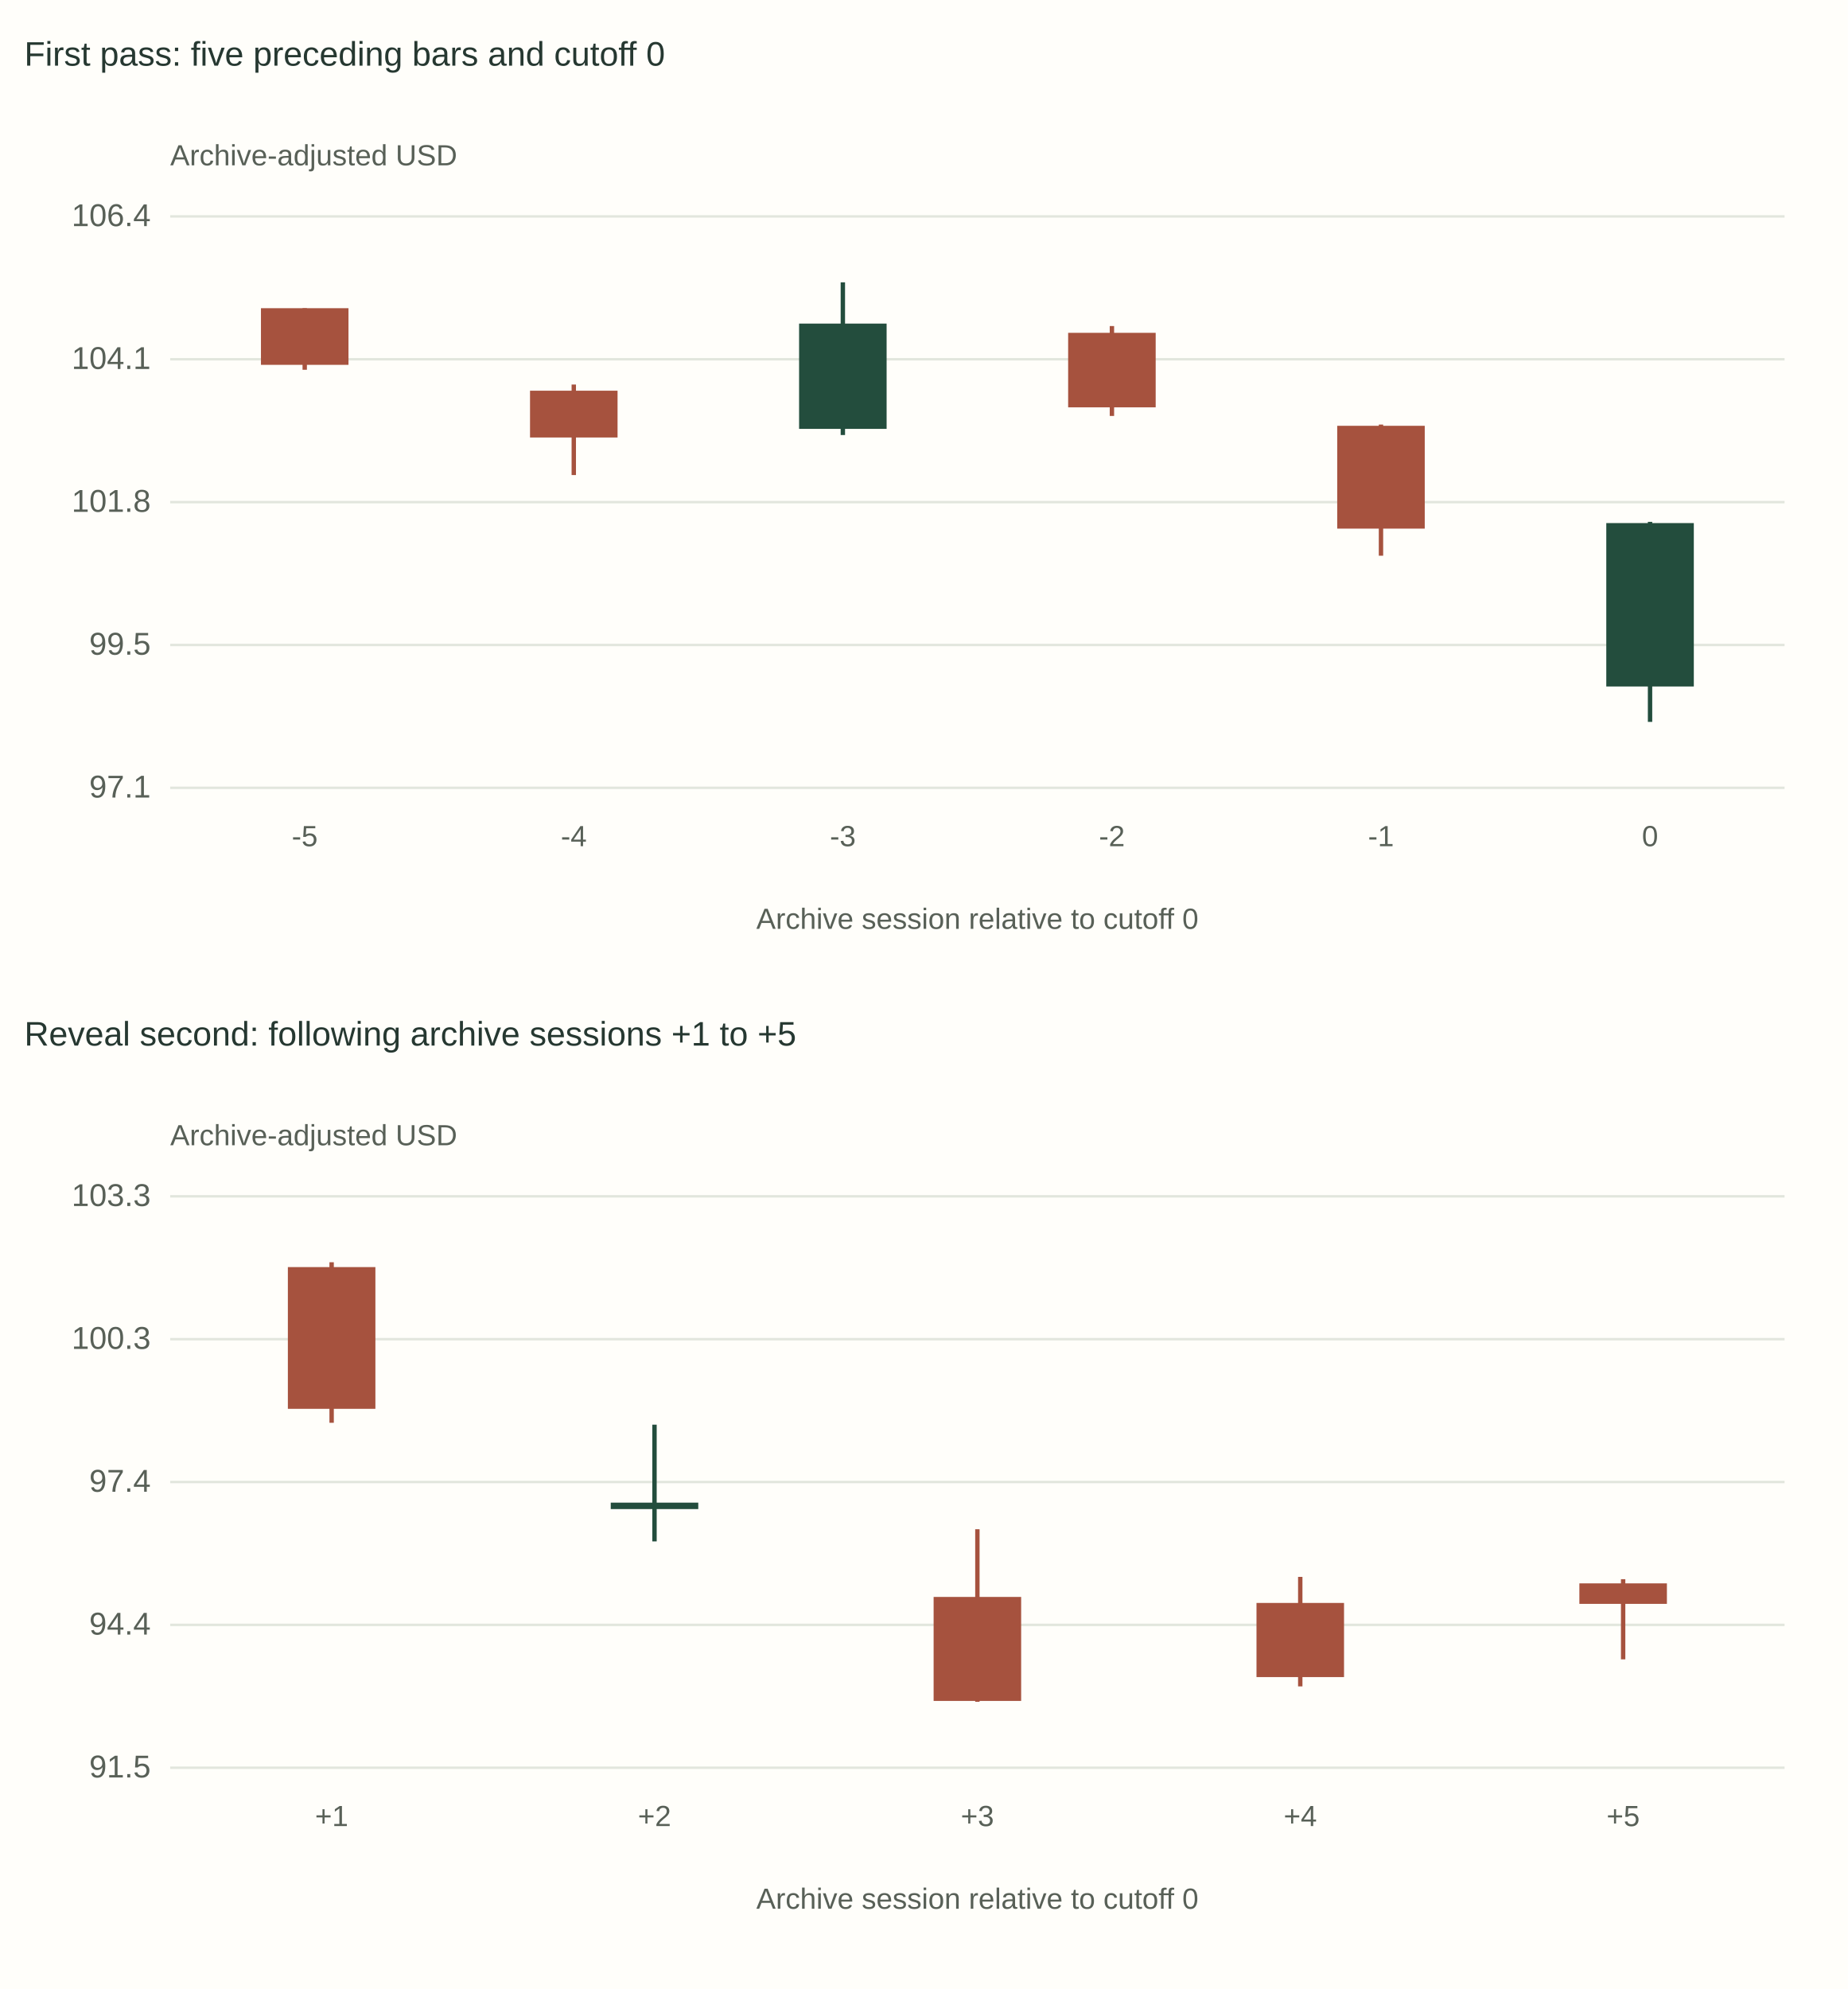
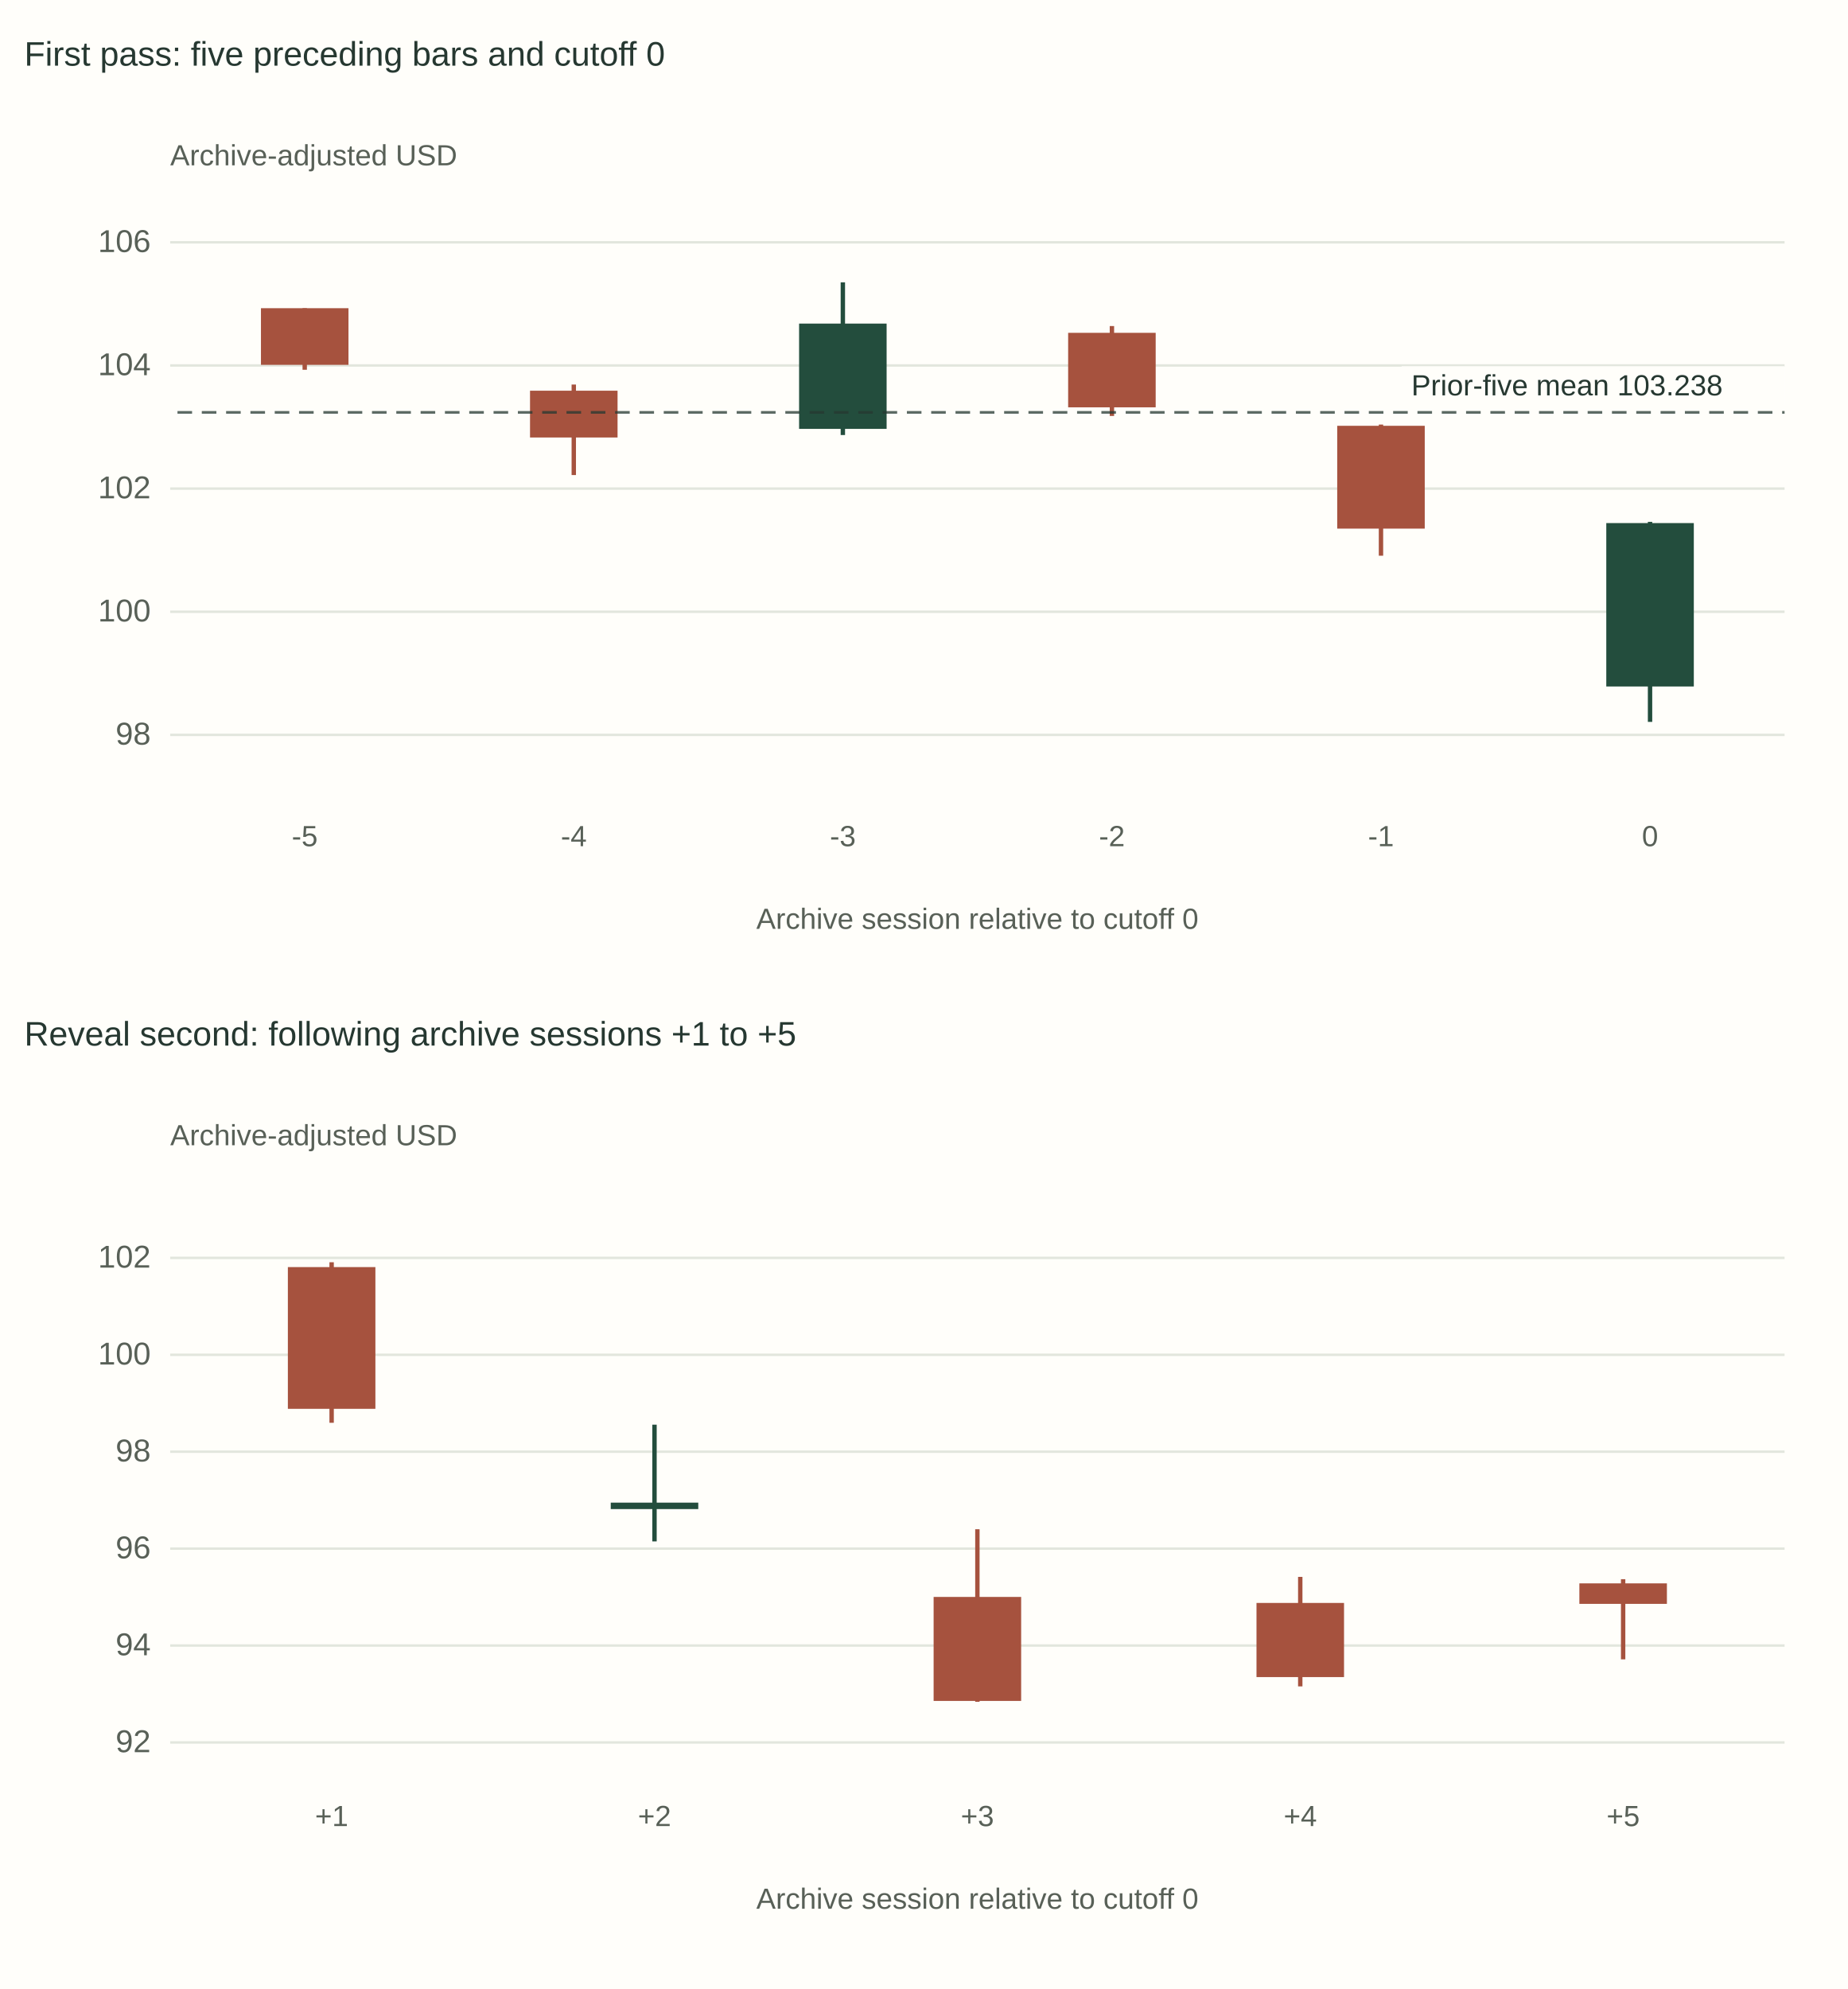
<svg xmlns="http://www.w3.org/2000/svg" viewBox="0 0 760 818" role="img" aria-label="AAPL January: a completed skip · 2016-01-04">
  <style>.af-text{font-family:Arial,sans-serif;fill:#263831}</style>
  <rect width="760" height="818" fill="#fffefa" />
  <text class="af-text" x="10" y="27" text-anchor="start" style="font-size:14px;font-weight:500;fill:#263831;">First pass: five preceding bars and cutoff 0</text>
  <g transform="translate(0 50)">
    <text class="af-text" x="70" y="18" text-anchor="start" style="font-size:12px;font-weight:400;fill:#586057;">Archive-adjusted USD</text>
-     <line x1="70" y1="274" x2="734" y2="274" stroke="#e2e6dd" />
-     <text class="af-text" x="62" y="278" text-anchor="end" style="font-size:13px;font-weight:400;fill:#586057;">97.1</text>
-     <line x1="70" y1="215.25" x2="734" y2="215.25" stroke="#e2e6dd" />
-     <text class="af-text" x="62" y="219.25" text-anchor="end" style="font-size:13px;font-weight:400;fill:#586057;">99.5</text>
-     <line x1="70" y1="156.5" x2="734" y2="156.5" stroke="#e2e6dd" />
-     <text class="af-text" x="62" y="160.5" text-anchor="end" style="font-size:13px;font-weight:400;fill:#586057;">101.8</text>
-     <line x1="70" y1="97.75" x2="734" y2="97.75" stroke="#e2e6dd" />
-     <text class="af-text" x="62" y="101.75" text-anchor="end" style="font-size:13px;font-weight:400;fill:#586057;">104.1</text>
-     <line x1="70" y1="39" x2="734" y2="39" stroke="#e2e6dd" />
-     <text class="af-text" x="62" y="43" text-anchor="end" style="font-size:13px;font-weight:400;fill:#586057;">106.4</text>
+     <line x1="70" y1="252.227" x2="734" y2="252.227" stroke="#e2e6dd" />
+     <text class="af-text" x="62" y="256.227" text-anchor="end" style="font-size:13px;font-weight:400;fill:#586057;">98</text>
+     <line x1="70" y1="201.585" x2="734" y2="201.585" stroke="#e2e6dd" />
+     <text class="af-text" x="62" y="205.585" text-anchor="end" style="font-size:13px;font-weight:400;fill:#586057;">100</text>
+     <line x1="70" y1="150.942" x2="734" y2="150.942" stroke="#e2e6dd" />
+     <text class="af-text" x="62" y="154.942" text-anchor="end" style="font-size:13px;font-weight:400;fill:#586057;">102</text>
+     <line x1="70" y1="100.299" x2="734" y2="100.299" stroke="#e2e6dd" />
+     <text class="af-text" x="62" y="104.299" text-anchor="end" style="font-size:13px;font-weight:400;fill:#586057;">104</text>
+     <line x1="70" y1="49.656" x2="734" y2="49.656" stroke="#e2e6dd" />
+     <text class="af-text" x="62" y="53.656" text-anchor="end" style="font-size:13px;font-weight:400;fill:#586057;">106</text>
    <line x1="125.333" y1="76.75" x2="125.333" y2="102.072" stroke="#a6523e" stroke-width="1.8" />
    <rect x="107.333" y="76.75" width="36" height="23.296" fill="#a6523e" />
    <text class="af-text" x="125.333" y="298" text-anchor="middle" style="font-size:12px;font-weight:400;fill:#586057;">-5</text>
    <line x1="236" y1="108.149" x2="236" y2="145.371" stroke="#a6523e" stroke-width="1.8" />
    <rect x="218" y="110.681" width="36" height="19.244" fill="#a6523e" />
    <text class="af-text" x="236" y="298" text-anchor="middle" style="font-size:12px;font-weight:400;fill:#586057;">-4</text>
    <line x1="346.667" y1="66.115" x2="346.667" y2="128.912" stroke="#234d3d" stroke-width="1.8" />
    <rect x="328.667" y="83.081" width="36" height="43.3" fill="#234d3d" />
    <text class="af-text" x="346.667" y="298" text-anchor="middle" style="font-size:12px;font-weight:400;fill:#586057;">-3</text>
    <line x1="457.333" y1="84.094" x2="457.333" y2="121.063" stroke="#a6523e" stroke-width="1.8" />
    <rect x="439.333" y="86.879" width="36" height="30.639" fill="#a6523e" />
    <text class="af-text" x="457.333" y="298" text-anchor="middle" style="font-size:12px;font-weight:400;fill:#586057;">-2</text>
    <line x1="568" y1="124.608" x2="568" y2="178.542" stroke="#a6523e" stroke-width="1.8" />
    <rect x="550" y="125.114" width="36" height="42.287" fill="#a6523e" />
    <text class="af-text" x="568" y="298" text-anchor="middle" style="font-size:12px;font-weight:400;fill:#586057;">-1</text>
    <line x1="678.667" y1="164.615" x2="678.667" y2="246.885" stroke="#234d3d" stroke-width="1.8" />
    <rect x="660.667" y="165.122" width="36" height="67.203" fill="#234d3d" />
    <text class="af-text" x="678.667" y="298" text-anchor="middle" style="font-size:12px;font-weight:400;fill:#586057;">0</text>
+     <line x1="73" y1="119.594" x2="734" y2="119.594" stroke="#263831" stroke-width="1.1" stroke-dasharray="6 4" opacity=".75" />
+     <rect x="576.48" y="100.594" width="157.52" height="16" fill="#fffefa" opacity=".92" />
+     <text class="af-text" x="580.48" y="112.594" text-anchor="start" style="font-size:12px;font-weight:500;fill:#263831;">Prior-five mean 103.238</text>
    <text class="af-text" x="402" y="332" text-anchor="middle" style="font-size:12px;font-weight:400;fill:#586057;">Archive session relative to cutoff 0</text>
  </g>
  <text class="af-text" x="10" y="430" text-anchor="start" style="font-size:14px;font-weight:500;fill:#263831;">Reveal second: following archive sessions +1 to +5</text>
  <g transform="translate(0 453)">
    <text class="af-text" x="70" y="18" text-anchor="start" style="font-size:12px;font-weight:400;fill:#586057;">Archive-adjusted USD</text>
-     <line x1="70" y1="274" x2="734" y2="274" stroke="#e2e6dd" />
-     <text class="af-text" x="62" y="278" text-anchor="end" style="font-size:13px;font-weight:400;fill:#586057;">91.5</text>
-     <line x1="70" y1="215.25" x2="734" y2="215.25" stroke="#e2e6dd" />
-     <text class="af-text" x="62" y="219.25" text-anchor="end" style="font-size:13px;font-weight:400;fill:#586057;">94.4</text>
-     <line x1="70" y1="156.5" x2="734" y2="156.5" stroke="#e2e6dd" />
-     <text class="af-text" x="62" y="160.5" text-anchor="end" style="font-size:13px;font-weight:400;fill:#586057;">97.4</text>
-     <line x1="70" y1="97.75" x2="734" y2="97.75" stroke="#e2e6dd" />
-     <text class="af-text" x="62" y="101.75" text-anchor="end" style="font-size:13px;font-weight:400;fill:#586057;">100.3</text>
-     <line x1="70" y1="39" x2="734" y2="39" stroke="#e2e6dd" />
-     <text class="af-text" x="62" y="43" text-anchor="end" style="font-size:13px;font-weight:400;fill:#586057;">103.3</text>
+     <line x1="70" y1="263.604" x2="734" y2="263.604" stroke="#e2e6dd" />
+     <text class="af-text" x="62" y="267.604" text-anchor="end" style="font-size:13px;font-weight:400;fill:#586057;">92</text>
+     <line x1="70" y1="223.748" x2="734" y2="223.748" stroke="#e2e6dd" />
+     <text class="af-text" x="62" y="227.748" text-anchor="end" style="font-size:13px;font-weight:400;fill:#586057;">94</text>
+     <line x1="70" y1="183.891" x2="734" y2="183.891" stroke="#e2e6dd" />
+     <text class="af-text" x="62" y="187.891" text-anchor="end" style="font-size:13px;font-weight:400;fill:#586057;">96</text>
+     <line x1="70" y1="144.035" x2="734" y2="144.035" stroke="#e2e6dd" />
+     <text class="af-text" x="62" y="148.035" text-anchor="end" style="font-size:13px;font-weight:400;fill:#586057;">98</text>
+     <line x1="70" y1="104.178" x2="734" y2="104.178" stroke="#e2e6dd" />
+     <text class="af-text" x="62" y="108.178" text-anchor="end" style="font-size:13px;font-weight:400;fill:#586057;">100</text>
+     <line x1="70" y1="64.322" x2="734" y2="64.322" stroke="#e2e6dd" />
+     <text class="af-text" x="62" y="68.322" text-anchor="end" style="font-size:13px;font-weight:400;fill:#586057;">102</text>
    <line x1="136.4" y1="66.115" x2="136.4" y2="132.138" stroke="#a6523e" stroke-width="1.8" />
    <rect x="118.4" y="68.108" width="36" height="58.29" fill="#a6523e" />
    <text class="af-text" x="136.4" y="298" text-anchor="middle" style="font-size:12px;font-weight:400;fill:#586057;">+1</text>
    <line x1="269.2" y1="132.915" x2="269.2" y2="180.922" stroke="#234d3d" stroke-width="1.8" />
    <rect x="251.2" y="164.979" width="36" height="2.65" fill="#234d3d" />
    <text class="af-text" x="269.2" y="298" text-anchor="middle" style="font-size:12px;font-weight:400;fill:#586057;">+2</text>
    <line x1="402" y1="175.92" x2="402" y2="246.885" stroke="#a6523e" stroke-width="1.8" />
    <rect x="384" y="203.76" width="36" height="42.766" fill="#a6523e" />
    <text class="af-text" x="402" y="298" text-anchor="middle" style="font-size:12px;font-weight:400;fill:#586057;">+3</text>
    <line x1="534.8" y1="195.51" x2="534.8" y2="240.547" stroke="#a6523e" stroke-width="1.8" />
    <rect x="516.8" y="206.231" width="36" height="30.49" fill="#a6523e" />
    <text class="af-text" x="534.8" y="298" text-anchor="middle" style="font-size:12px;font-weight:400;fill:#586057;">+4</text>
    <line x1="667.6" y1="196.466" x2="667.6" y2="229.427" stroke="#a6523e" stroke-width="1.8" />
    <rect x="649.6" y="198.18" width="36" height="8.43" fill="#a6523e" />
    <text class="af-text" x="667.6" y="298" text-anchor="middle" style="font-size:12px;font-weight:400;fill:#586057;">+5</text>
    <text class="af-text" x="402" y="332" text-anchor="middle" style="font-size:12px;font-weight:400;fill:#586057;">Archive session relative to cutoff 0</text>
  </g>
</svg>
